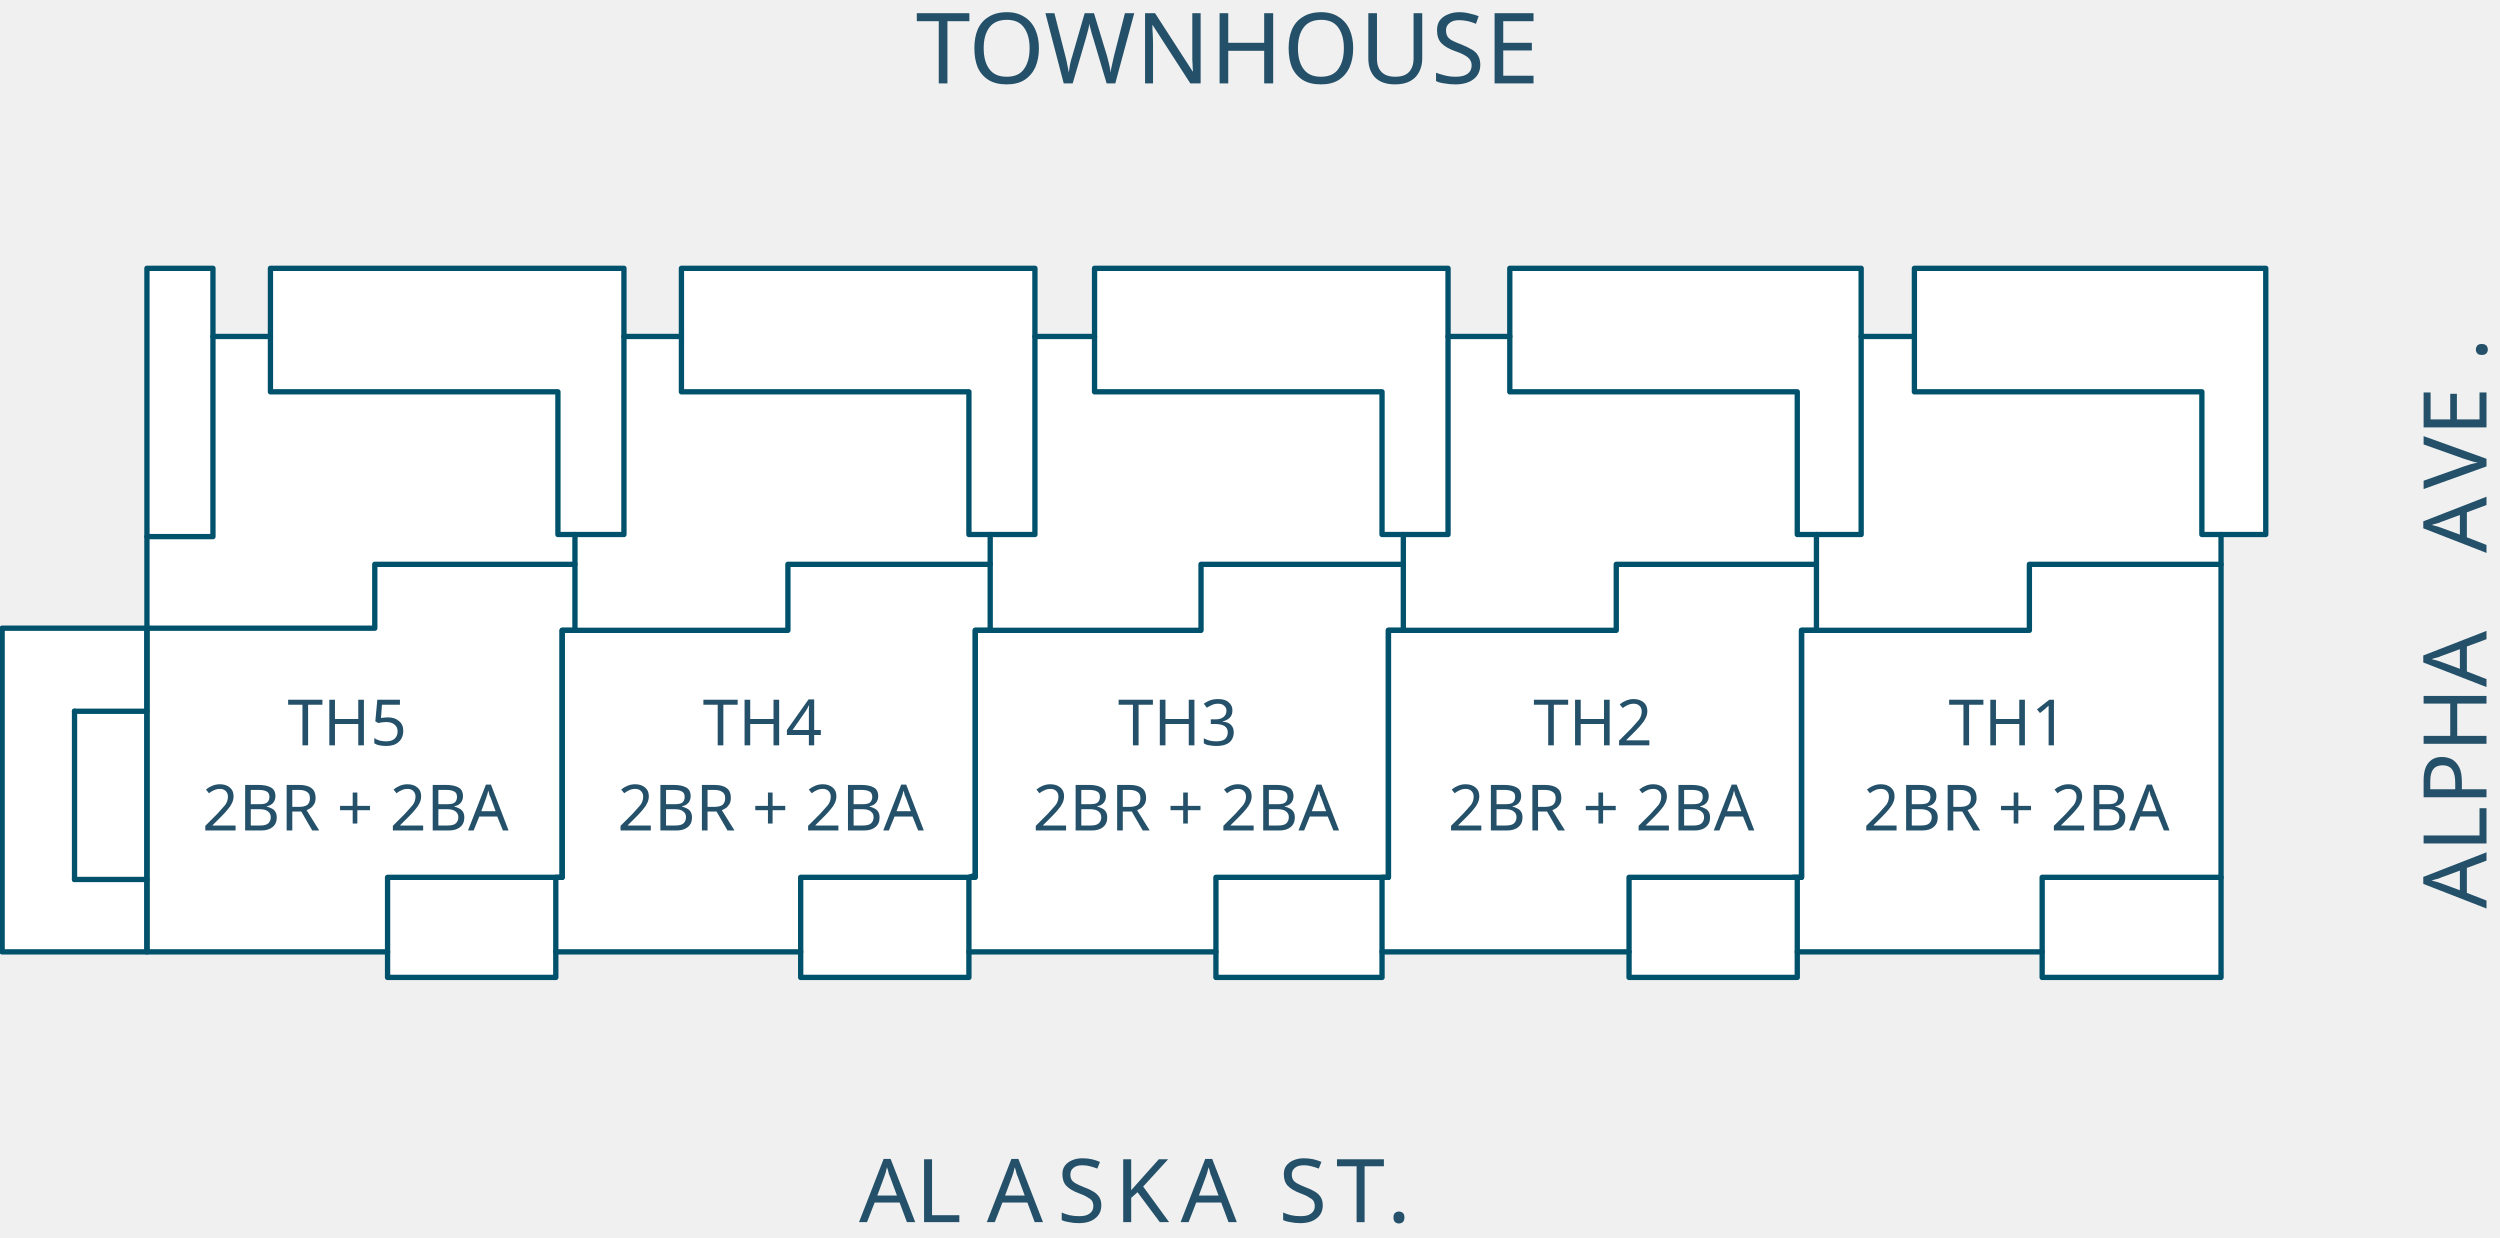
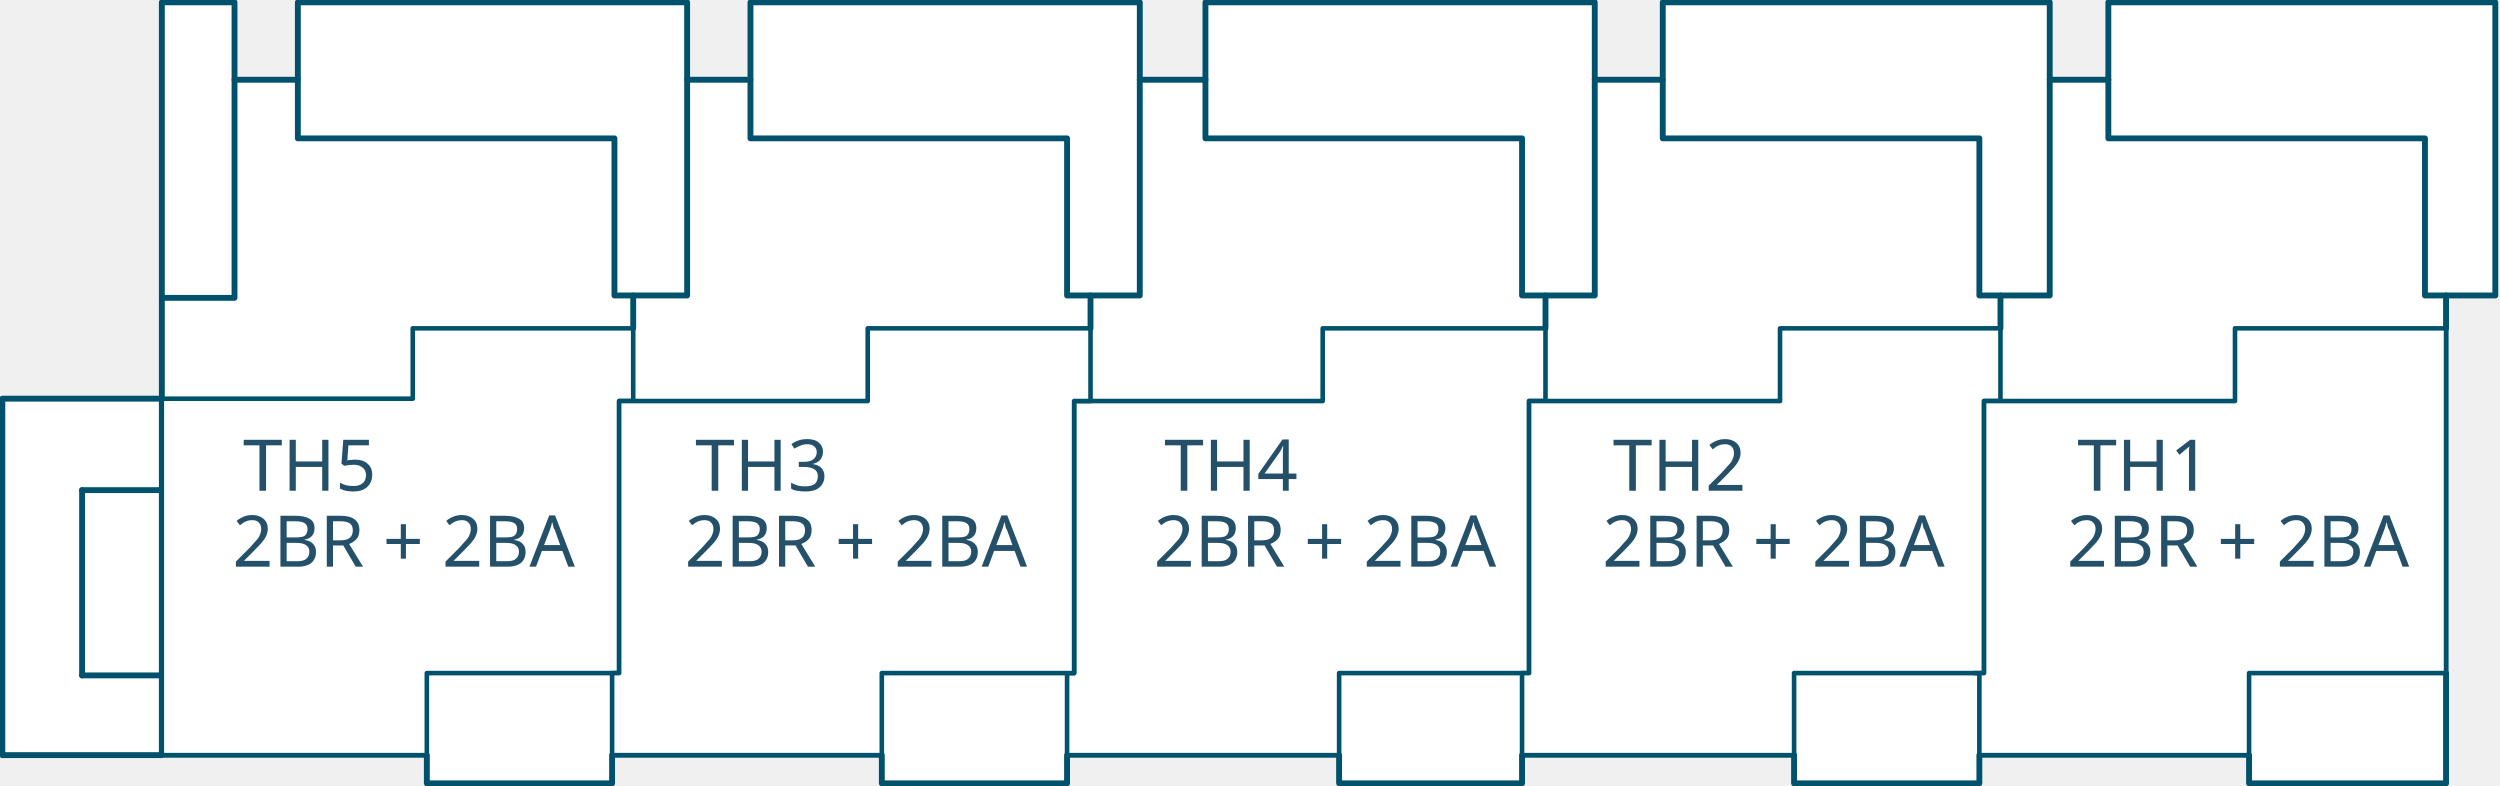
- <svg xmlns="http://www.w3.org/2000/svg" version="1.1" x="0px" y="0px" viewBox="0 0 117.4 58.1" style="enable-background:new 0 0 117.4 58.1;" xml:space="preserve">
+ <svg xmlns="http://www.w3.org/2000/svg" version="1.1" x="0px" y="0px" viewBox="0 0 106.6 33.5" style="enable-background:new 0 0 106.6 33.5;" xml:space="preserve">
  <style type="text/css">
- 	.st0{fill:#FFFFFF;}
- 	.st1{fill:none;stroke:#00516B;stroke-width:0.25;stroke-linecap:round;stroke-linejoin:round;stroke-miterlimit:10;}
- 	.st2{fill:none;}
- 	.st3{fill:#245169;}
- 	.st4{font-family:'Gotham-Book';}
- 	.st5{font-size:3px;}
- 	.st6{font-size:4.145px;}
- 	.st7{font-size:4.608px;}
+ 	.aa0{fill:#FFFFFF;stroke:#00516B;stroke-width:0.196;stroke-linecap:round;stroke-linejoin:round;stroke-miterlimit:10;}
+ 	.aa1{fill:none;stroke:#00516B;stroke-width:0.25;stroke-linecap:round;stroke-linejoin:round;stroke-miterlimit:10;}
+ 	.aa2{fill:none;}
+ 	.aa3{fill:#245169;}
+ 	.aa4{font-family:'Gotham-Book';}
+ 	.aa5{font-size:3.044px;}
</style>
  <g id="base">
-     <polygon class="st0" points="89.9,12.6 89.9,15.8 87.4,15.8 87.4,12.6 70.9,12.6 70.9,15.8 68,15.8 68,12.6 51.4,12.6 51.4,15.8   48.6,15.8 48.6,12.6 32,12.6 32,15.8 29.3,15.8 29.3,12.6 12.7,12.6 12.7,15.8 10,15.8 10,12.6 6.9,12.6 6.9,25.2 6.9,29.5   0.1,29.5 0.1,44.7 6.9,44.7 7.6,44.7 18.2,44.7 18.2,45.9 26.1,45.9 26.1,44.7 37.6,44.7 37.6,45.9 45.5,45.9 45.5,44.7 57.1,44.7   57.1,45.9 64.9,45.9 64.9,44.7 76.5,44.7 76.5,45.9 84.4,45.9 84.4,44.7 95.9,44.7 95.9,45.9 104.3,45.9 104.3,41.2 104.3,26.5   104.3,25.1 106.4,25.1 106.4,12.6  " />
-     <line class="st1" x1="104.3" y1="26.5" x2="104.3" y2="25.1" />
-     <line class="st1" x1="85.3" y1="26.5" x2="85.3" y2="25.1" />
-     <line class="st1" x1="65.9" y1="26.5" x2="65.9" y2="25.1" />
-     <line class="st1" x1="46.5" y1="26.5" x2="46.5" y2="25.1" />
-     <line class="st1" x1="27" y1="26.5" x2="27" y2="25.1" />
-     <line class="st1" x1="6.9" y1="29.5" x2="6.9" y2="25.2" />
-     <line class="st1" x1="10" y1="15.8" x2="12.7" y2="15.8" />
-     <line class="st1" x1="29.3" y1="15.8" x2="32" y2="15.8" />
-     <line class="st1" x1="48.6" y1="15.8" x2="51.4" y2="15.8" />
-     <line class="st1" x1="68" y1="15.8" x2="70.9" y2="15.8" />
-     <line class="st1" x1="87.4" y1="15.8" x2="89.9" y2="15.8" />
-     <polyline class="st1" points="18.2,44.7 18.2,45.9 26.1,45.9 26.1,44.7  " />
-     <polyline class="st1" points="37.6,44.7 37.6,45.9 45.5,45.9 45.5,44.7  " />
-     <polyline class="st1" points="57.1,44.7 57.1,45.9 64.9,45.9 64.9,44.7  " />
-     <polyline class="st1" points="76.5,44.7 76.5,45.9 84.4,45.9 84.4,44.7  " />
-     <polyline class="st1" points="95.9,44.7 95.9,45.9 104.3,45.9 104.3,41.2  " />
-     <polygon class="st1" points="32,15.8 32,12.6 48.6,12.6 48.6,15.8 48.6,25.1 46.5,25.1 45.5,25.1 45.5,18.4 32,18.4  " />
-     <polygon class="st1" points="51.4,15.8 51.4,12.6 68,12.6 68,15.8 68,25.1 65.9,25.1 64.9,25.1 64.9,18.4 51.4,18.4  " />
-     <polygon class="st1" points="70.9,15.8 70.9,12.6 87.4,12.6 87.4,15.8 87.4,25.1 85.3,25.1 84.4,25.1 84.4,18.4 70.9,18.4  " />
-     <polygon class="st1" points="89.9,15.8 89.9,12.6 106.4,12.6 106.4,25.1 104.3,25.1 103.4,25.1 103.4,18.4 89.9,18.4  " />
-     <polygon class="st1" points="12.7,15.8 12.7,12.6 29.3,12.6 29.3,15.8 29.3,25.1 27,25.1 26.2,25.1 26.2,18.4 12.7,18.4  " />
-     <polygon class="st1" points="6.9,25.2 10,25.2 10,15.8 10,12.6 6.9,12.6  " />
-     <line class="st1" x1="3.5" y1="33.4" x2="6.9" y2="33.4" />
-     <line class="st1" x1="3.5" y1="41.3" x2="6.9" y2="41.3" />
-     <polygon class="st1" points="6.9,44.7 0.1,44.7 0.1,29.5 6.9,29.5 6.9,33.4 6.9,41.3  " />
-     <line class="st1" x1="3.5" y1="41.3" x2="3.5" y2="33.4" />
+     <polygon class="aa0" points="89.9,0.1 89.9,3.4 87.4,3.4 87.4,0.1 70.9,0.1 70.9,3.4 68,3.4 68,0.1 51.4,0.1 51.4,3.4 48.6,3.4   48.6,0.1 32,0.1 32,3.4 29.3,3.4 29.3,0.1 12.7,0.1 12.7,3.4 10,3.4 10,0.1 6.9,0.1 6.9,12.7 6.9,17 0.1,17 0.1,32.2 6.9,32.2   7.6,32.2 18.2,32.2 18.2,33.4 26.1,33.4 26.1,32.2 37.6,32.2 37.6,33.4 45.5,33.4 45.5,32.2 57.1,32.2 57.1,33.4 64.9,33.4   64.9,32.2 76.5,32.2 76.5,33.4 84.4,33.4 84.4,32.2 95.9,32.2 95.9,33.4 104.3,33.4 104.3,28.7 104.3,14 104.3,12.6 106.4,12.6   106.4,0.1  " />
+     <line class="aa1" x1="104.3" y1="14" x2="104.3" y2="12.6" />
+     <line class="aa1" x1="85.3" y1="14" x2="85.3" y2="12.6" />
+     <line class="aa1" x1="65.9" y1="14" x2="65.9" y2="12.6" />
+     <line class="aa1" x1="46.5" y1="14" x2="46.5" y2="12.6" />
+     <line class="aa1" x1="27" y1="14" x2="27" y2="12.6" />
+     <line class="aa1" x1="6.9" y1="17" x2="6.9" y2="12.7" />
+     <line class="aa1" x1="10" y1="3.4" x2="12.7" y2="3.4" />
+     <line class="aa1" x1="29.3" y1="3.4" x2="32" y2="3.4" />
+     <line class="aa1" x1="48.6" y1="3.4" x2="51.4" y2="3.4" />
+     <line class="aa1" x1="68" y1="3.4" x2="70.9" y2="3.4" />
+     <line class="aa1" x1="87.4" y1="3.4" x2="89.9" y2="3.4" />
+     <polyline class="aa1" points="18.2,32.2 18.2,33.4 26.1,33.4 26.1,32.2  " />
+     <polyline class="aa1" points="37.6,32.2 37.6,33.4 45.5,33.4 45.5,32.2  " />
+     <polyline class="aa1" points="57.1,32.2 57.1,33.4 64.9,33.4 64.9,32.2  " />
+     <polyline class="aa1" points="76.5,32.2 76.5,33.4 84.4,33.4 84.4,32.2  " />
+     <polyline class="aa1" points="95.9,32.2 95.9,33.4 104.3,33.4 104.3,28.7  " />
+     <polygon class="aa1" points="32,3.4 32,0.1 48.6,0.1 48.6,3.4 48.6,12.6 46.5,12.6 45.5,12.6 45.5,5.9 32,5.9  " />
+     <polygon class="aa1" points="51.4,3.4 51.4,0.1 68,0.1 68,3.4 68,12.6 65.9,12.6 64.9,12.6 64.9,5.9 51.4,5.9  " />
+     <polygon class="aa1" points="70.9,3.4 70.9,0.1 87.4,0.1 87.4,3.4 87.4,12.6 85.3,12.6 84.4,12.6 84.4,5.9 70.9,5.9  " />
+     <polygon class="aa1" points="89.9,3.4 89.9,0.1 106.4,0.1 106.4,12.6 104.3,12.6 103.4,12.6 103.4,5.9 89.9,5.9  " />
+     <polygon class="aa1" points="12.7,3.4 12.7,0.1 29.3,0.1 29.3,3.4 29.3,12.6 27,12.6 26.2,12.6 26.2,5.9 12.7,5.9  " />
+     <polygon class="aa1" points="6.9,12.7 10,12.7 10,3.4 10,0.1 6.9,0.1  " />
+     <line class="aa1" x1="3.5" y1="20.9" x2="6.9" y2="20.9" />
+     <line class="aa1" x1="3.5" y1="28.8" x2="6.9" y2="28.8" />
+     <polygon class="aa1" points="6.9,32.2 0.1,32.2 0.1,17 6.9,17 6.9,20.9 6.9,28.8  " />
+     <line class="aa1" x1="3.5" y1="28.8" x2="3.5" y2="20.9" />
  </g>
  <g id="shape-th5">
-     <polygon class="st1" points="6.9,44.7 7.6,44.7 18.2,44.7 18.2,41.2 26.1,41.2 26.4,41.2 26.4,29.6 27,29.6 27,26.5 17.6,26.5   17.6,29.5 6.9,29.5  " />
+     <polygon class="aa0" points="6.9,32.2 7.6,32.2 18.2,32.2 18.2,28.7 26.1,28.7 26.4,28.7 26.4,17.1 27,17.1 27,14 17.6,14 17.6,17   6.9,17  " />
  </g>
  <g id="shape-th3-4">
-     <polygon class="st1" points="45.5,41.2 45.5,44.7 57.1,44.7 57.1,41.2 64.9,41.2 65.2,41.2 65.2,29.6 65.9,29.6 65.9,26.5   56.4,26.5 56.4,29.6 46.5,29.6 45.8,29.6 45.8,41.1  " />
-     <polygon class="st1" points="26.1,41.2 26.1,44.7 37.6,44.7 37.6,41.2 45.5,41.2 45.8,41.2 45.8,29.6 46.5,29.6 46.5,26.5 37,26.5   37,29.6 27,29.6 26.4,29.6 26.4,41.2  " />
+     <polygon class="aa0" points="45.5,28.7 45.5,32.2 57.1,32.2 57.1,28.7 64.9,28.7 65.2,28.7 65.2,17.1 65.9,17.1 65.9,14 56.4,14   56.4,17.1 46.5,17.1 45.8,17.1 45.8,28.7  " />
+     <polygon class="aa0" points="26.1,28.7 26.1,32.2 37.6,32.2 37.6,28.7 45.5,28.7 45.8,28.7 45.8,17.1 46.5,17.1 46.5,14 37,14   37,17.1 27,17.1 26.4,17.1 26.4,28.7  " />
  </g>
  <g id="shape-th2">
-     <polygon class="st1" points="64.9,41.2 64.9,44.7 76.5,44.7 76.5,41.2 84.4,41.2 84.6,41.2 84.6,29.6 85.3,29.6 85.3,26.5   75.9,26.5 75.9,29.6 65.9,29.6 65.2,29.6 65.2,41.2  " />
+     <polygon class="aa0" points="64.9,28.7 64.9,32.2 76.5,32.2 76.5,28.7 84.4,28.7 84.6,28.7 84.6,17.1 85.3,17.1 85.3,14 75.9,14   75.9,17.1 65.9,17.1 65.2,17.1 65.2,28.7  " />
  </g>
  <g id="shape-th1">
-     <polyline class="st1" points="84.4,41.2 84.4,44.7 95.9,44.7 95.9,41.2 104.3,41.2 104.3,26.5 95.3,26.5 95.3,29.6 85.3,29.6   84.6,29.6 84.6,41.2 84.2,41.2  " />
+     <polyline class="aa0" points="84.4,28.7 84.4,32.2 95.9,32.2 95.9,28.7 104.3,28.7 104.3,14 95.3,14 95.3,17.1 85.3,17.1   84.6,17.1 84.6,28.7 84.2,28.7  " />
  </g>
  <g id="trigger-th5" data-plan="TH5">
-     <polygon class="st2" points="6.9,44.7 7.6,44.7 18.2,44.7 18.2,41.2 26.1,41.2 26.4,41.2 26.4,29.6 27,29.6 27,26.5 17.6,26.5   17.6,29.5 6.9,29.5  " />
+     <polygon class="aa2" points="6.9,32.2 7.6,32.2 18.2,32.2 18.2,28.7 26.1,28.7 26.4,28.7 26.4,17.1 27,17.1 27,14 17.6,14 17.6,17   6.9,17  " />
    <g>
-       <text transform="matrix(1 0 0 1 13.5 35)" class="st3 st4 st5">TH5</text>
+       <text transform="matrix(1 0 0 1 10.3599 20.9262)" class="aa3 aa4 aa5">TH5</text>
    </g>
    <g>
-       <text transform="matrix(1 0 0 1 9.5 39)" class="st3 st4 st5">2BR + 2BA</text>
+       <text transform="matrix(1 0 0 1 9.9185 24.164)" class="aa3 aa4 aa5">2BR + 2BA</text>
    </g>
  </g>
  <g id="trigger-th3-th4" data-plan="TH3/4">
-     <polygon class="st2" points="45.5,41.2 45.5,44.7 57.1,44.7 57.1,41.2 64.9,41.2 65.2,41.2 65.2,29.6 65.9,29.6 65.9,26.5   56.4,26.5 56.4,29.6 46.5,29.6 45.8,29.6 45.8,41.1  " />
-     <polygon class="st2" points="26.1,41.2 26.1,44.7 37.6,44.7 37.6,41.2 45.5,41.2 45.8,41.2 45.8,29.6 46.5,29.6 46.5,26.5 37,26.5   37,29.6 27,29.6 26.4,29.6 26.4,41.2  " />
+     <polygon class="aa2" points="45.5,28.7 45.5,32.2 57.1,32.2 57.1,28.7 64.9,28.7 65.2,28.7 65.2,17.1 65.9,17.1 65.9,14 56.4,14   56.4,17.1 46.5,17.1 45.8,17.1 45.8,28.7  " />
+     <polygon class="aa2" points="26.1,28.7 26.1,32.2 37.6,32.2 37.6,28.7 45.5,28.7 45.8,28.7 45.8,17.1 46.5,17.1 46.5,14 37,14   37,17.1 27,17.1 26.4,17.1 26.4,28.7  " />
    <g>
-       <text transform="matrix(1 0 0 1 33 35)" class="st3 st4 st5">TH4</text>
+       <text transform="matrix(1 0 0 1 49.6427 20.9262)" class="aa3 aa4 aa5">TH4</text>
    </g>
    <g>
-       <text transform="matrix(1 0 0 1 29 39)" class="st3 st4 st5">2BR + 2BA</text>
+       <text transform="matrix(1 0 0 1 49.2013 24.164)" class="aa3 aa4 aa5">2BR + 2BA</text>
    </g>
    <g>
-       <text transform="matrix(1 0 0 1 52.5 35)" class="st3 st4 st5">TH3</text>
+       <text transform="matrix(1 0 0 1 29.6427 20.9262)" class="aa3 aa4 aa5">TH3</text>
    </g>
    <g>
-       <text transform="matrix(1 0 0 1 48.5 39)" class="st3 st4 st5">2BR + 2BA</text>
+       <text transform="matrix(1 0 0 1 29.2013 24.164)" class="aa3 aa4 aa5">2BR + 2BA</text>
    </g>
  </g>
  <g id="trigger-th2" data-plan="TH2">
-     <polygon class="st2" points="64.9,41.2 64.9,44.7 76.5,44.7 76.5,41.2 84.4,41.2 84.6,41.2 84.6,29.6 85.3,29.6 85.3,26.5   75.9,26.5 75.9,29.6 65.9,29.6 65.2,29.6 65.2,41.2  " />
+     <polygon class="aa2" points="64.9,28.7 64.9,32.2 76.5,32.2 76.5,28.7 84.4,28.7 84.6,28.7 84.6,17.1 85.3,17.1 85.3,14 75.9,14   75.9,17.1 65.9,17.1 65.2,17.1 65.2,28.7  " />
    <g>
-       <text transform="matrix(1 0 0 1 72 35)" class="st3 st4 st5">TH2</text>
+       <text transform="matrix(1 0 0 1 68.7694 20.9262)" class="aa3 aa4 aa5">TH2</text>
    </g>
    <g>
-       <text transform="matrix(1 0 0 1 68 39)" class="st3 st4 st5">2BR + 2BA</text>
+       <text transform="matrix(1 0 0 1 68.328 24.164)" class="aa3 aa4 aa5">2BR + 2BA</text>
    </g>
  </g>
  <g id="trigger-th1" data-plan="TH1">
-     <polyline class="st2" points="84.4,41.2 84.4,44.7 95.9,44.7 95.9,41.2 104.3,41.2 104.3,26.5 95.3,26.5 95.3,29.6 85.3,29.6   84.6,29.6 84.6,41.2 84.2,41.2  " />
+     <polyline class="aa2" points="84.4,28.7 84.4,32.2 95.9,32.2 95.9,28.7 104.3,28.7 104.3,14 95.3,14 95.3,17.1 85.3,17.1   84.6,17.1 84.6,28.7 84.2,28.7  " />
    <g>
-       <text transform="matrix(1 0 0 1 91.5 35)" class="st3 st4 st5">TH1</text>
+       <text transform="matrix(1 0 0 1 88.577 20.9262)" class="aa3 aa4 aa5">TH1</text>
    </g>
    <g>
-       <text transform="matrix(1 0 0 1 87.5 39)" class="st3 st4 st5">2BR + 2BA</text>
+       <text transform="matrix(1 0 0 1 88.1356 24.164)" class="aa3 aa4 aa5">2BR + 2BA</text>
    </g>
  </g>
-   <g id="text-streets">
-     <text transform="matrix(1 0 0 1 40.3393 57.3926)">
-       <tspan x="0" y="0" class="st3 st4 st6">AL</tspan>
-       <tspan x="6" y="0" class="st3 st4 st6">A</tspan>
-       <tspan x="9.3" y="0" class="st3 st4 st6">S</tspan>
-       <tspan x="12" y="0" class="st3 st4 st6">K</tspan>
-       <tspan x="15.1" y="0" class="st3 st4 st6">A </tspan>
-       <tspan x="19.7" y="0" class="st3 st4 st6">S</tspan>
-       <tspan x="22.4" y="0" class="st3 st4 st6">T</tspan>
-       <tspan x="24.8" y="0" class="st3 st4 st6">.</tspan>
-     </text>
-     <text transform="matrix(0 -1 1 0 116.766 42.6646)">
-       <tspan x="0" y="0" class="st3 st4 st6">ALPHA </tspan>
-       <tspan x="16.7" y="0" class="st3 st4 st6">A</tspan>
-       <tspan x="19.7" y="0" class="st3 st4 st6">VE</tspan>
-       <tspan x="25.7" y="0" class="st3 st4 st6">.</tspan>
-     </text>
-   </g>
-   <g id="text-type">
-     <text transform="matrix(1 0 0 1 43.0065 3.9161)" class="st3 st4 st7">TOWNHOUSE</text>
-   </g>
</svg>
